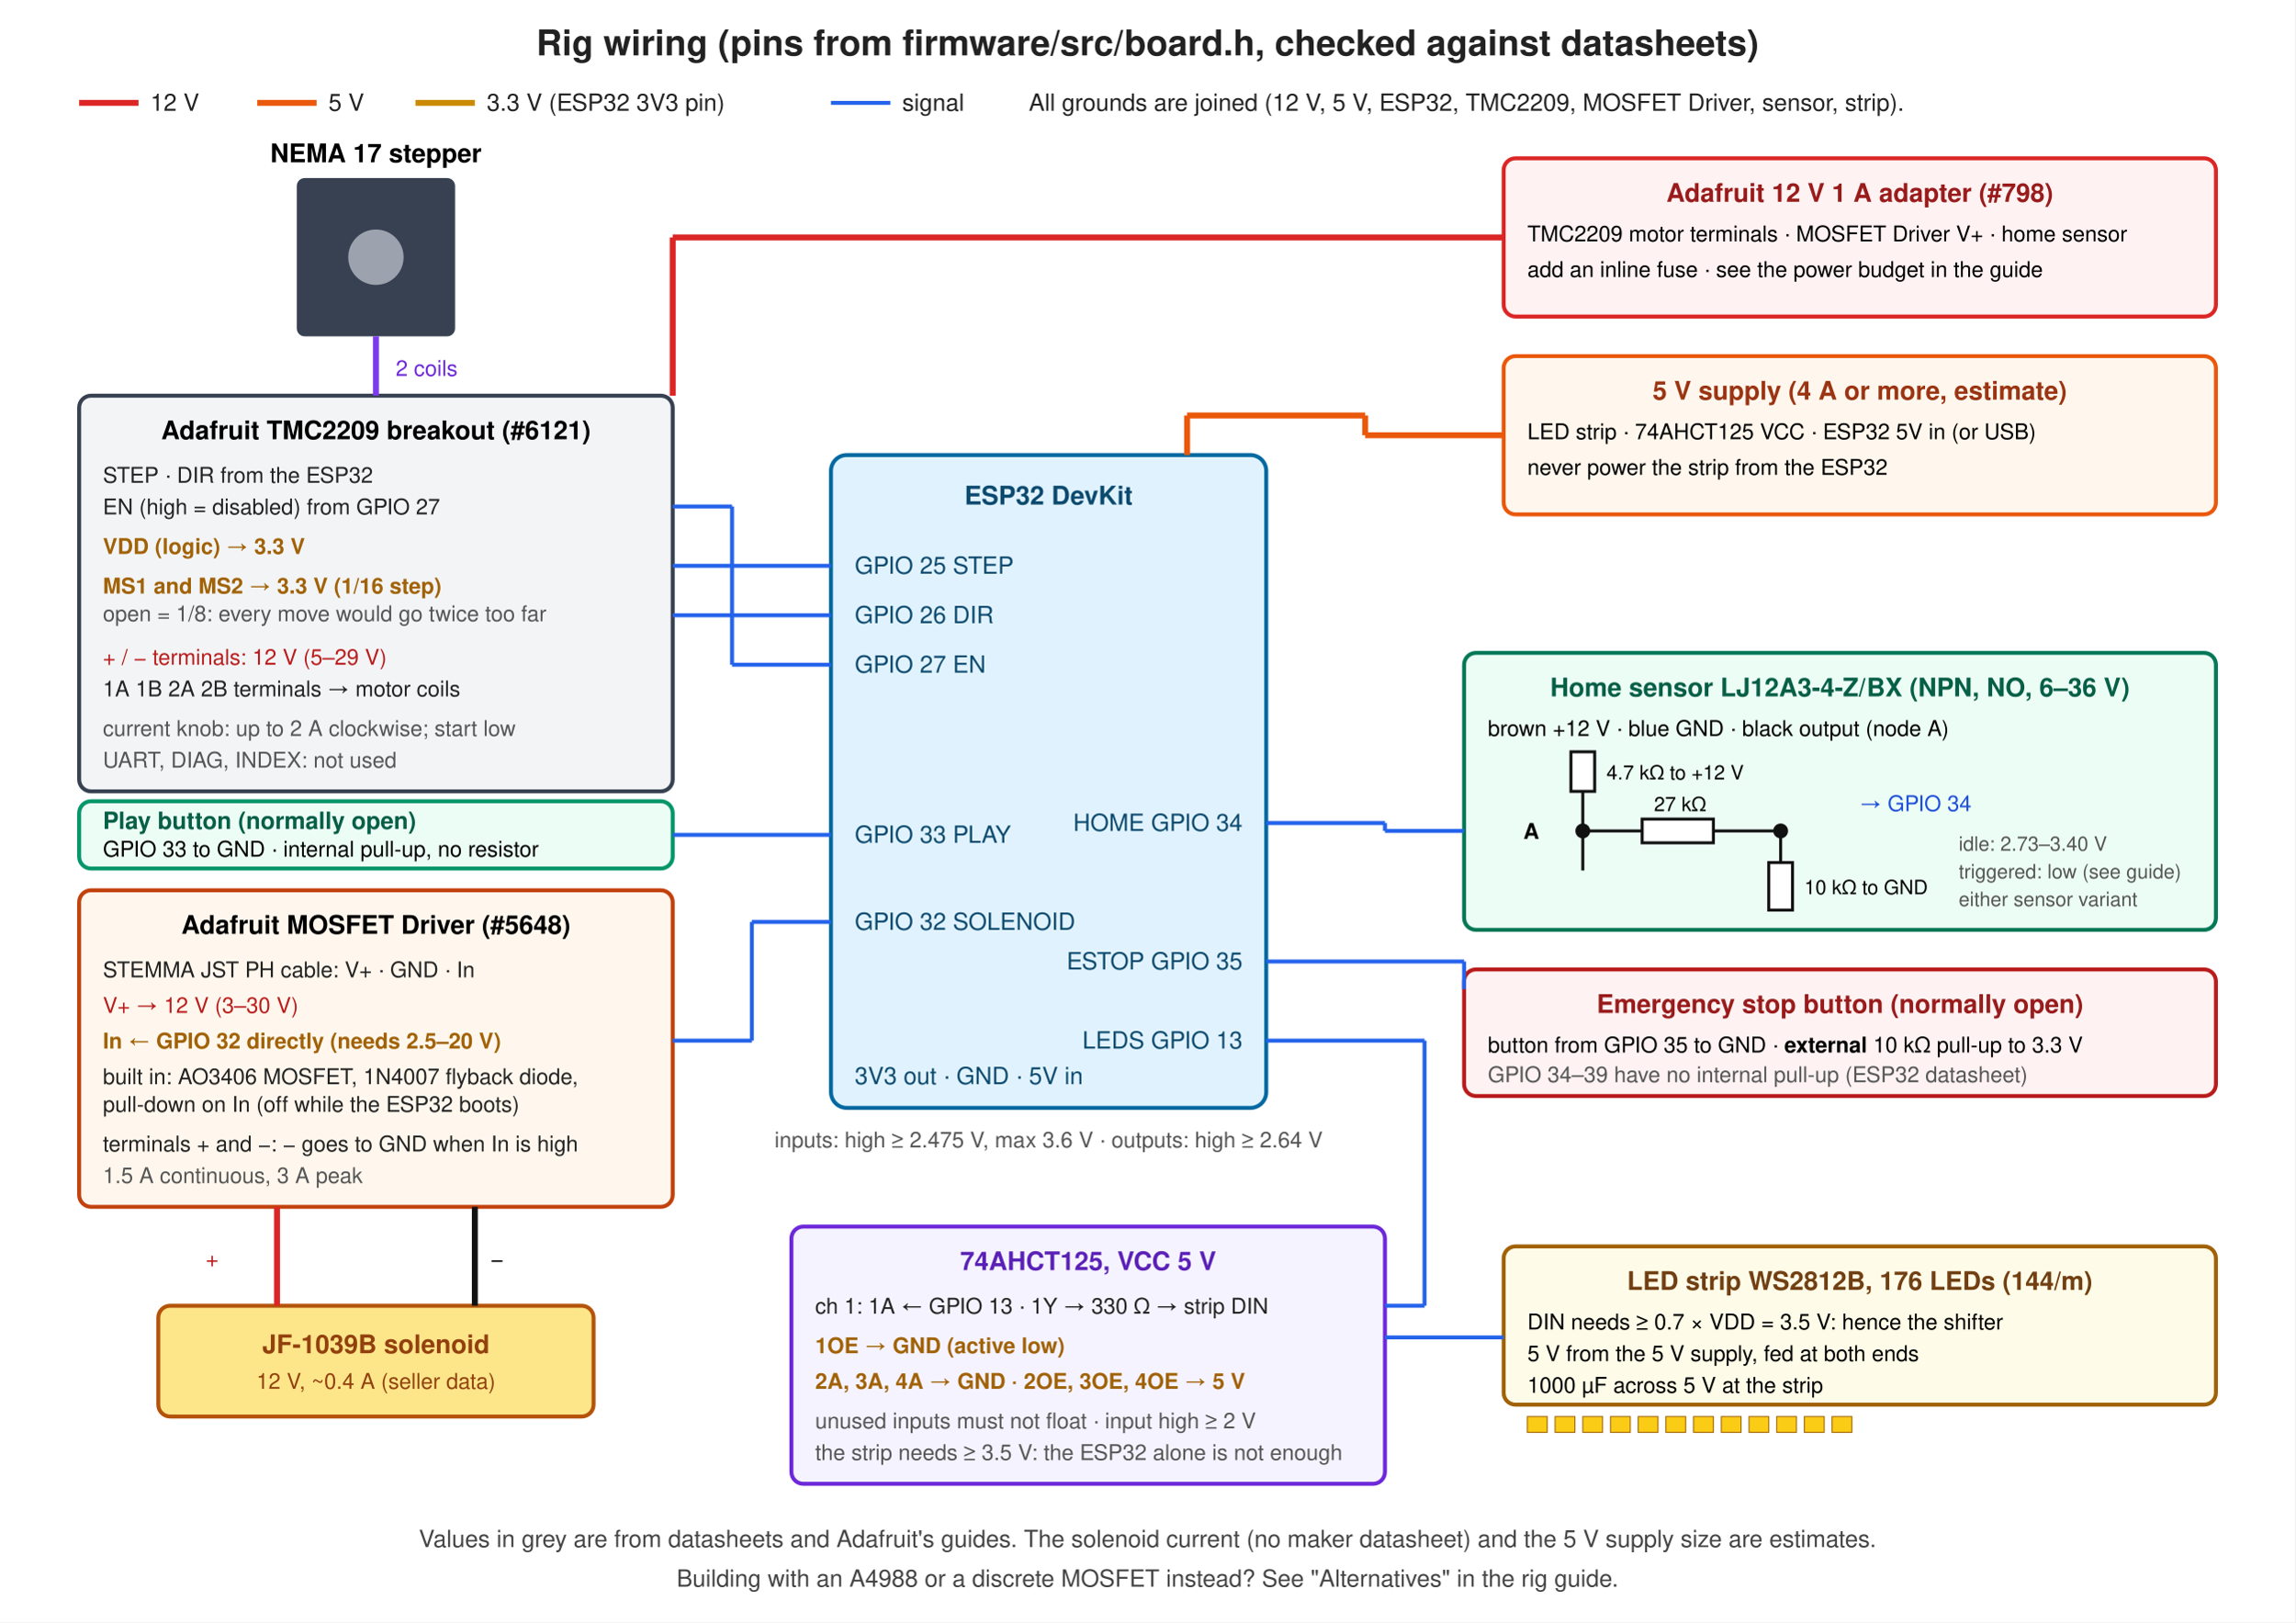
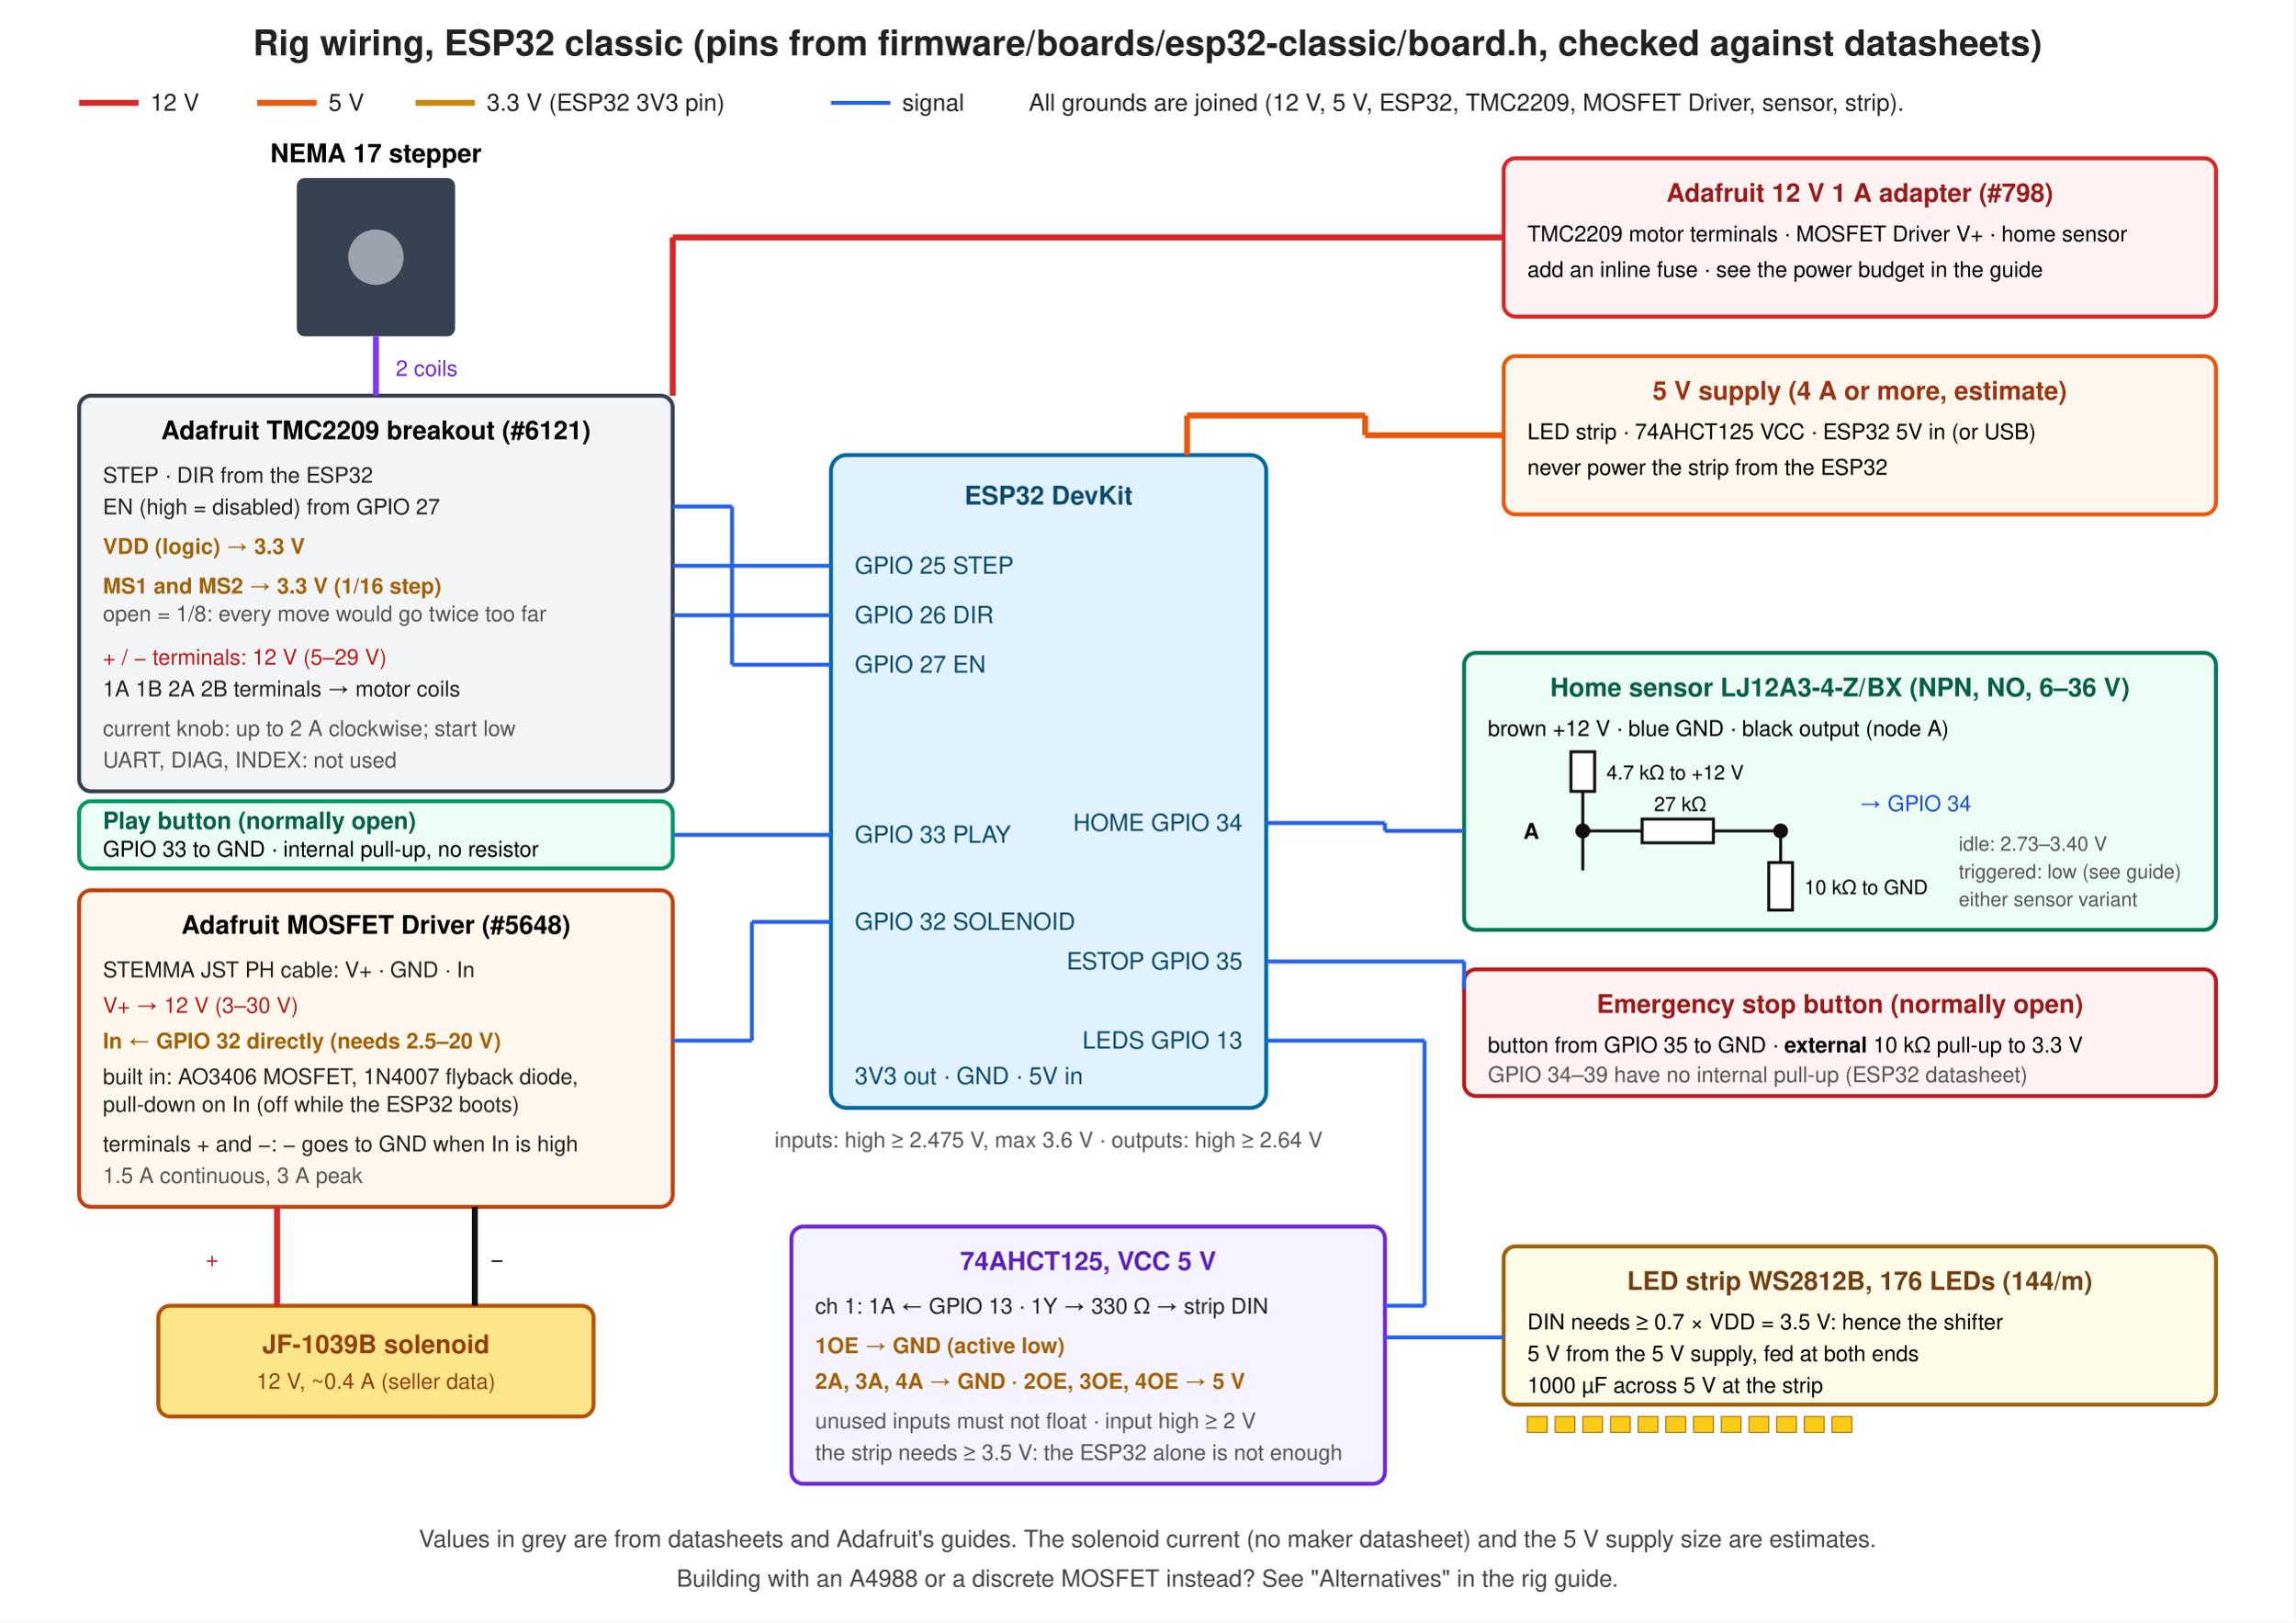
<svg xmlns="http://www.w3.org/2000/svg" viewBox="0 0 1160 820" font-family="Helvetica, Arial, sans-serif" font-size="13">
  <rect width="1160" height="820" fill="#ffffff" />
-   <text x="580" y="28" text-anchor="middle" font-size="18" font-weight="bold" fill="#222">Rig wiring (pins from firmware/src/board.h, checked against datasheets)</text>
+   <text x="580" y="28" text-anchor="middle" font-size="18" font-weight="bold" fill="#222">Rig wiring, ESP32 classic (pins from firmware/boards/esp32-classic/board.h, checked against datasheets)</text>
  <g font-size="12">
    <line x1="40" y1="52" x2="70" y2="52" stroke="#dc2626" stroke-width="3" />
    <text x="76" y="56" fill="#222">12 V</text>
    <line x1="130" y1="52" x2="160" y2="52" stroke="#ea580c" stroke-width="3" />
    <text x="166" y="56" fill="#222">5 V</text>
    <line x1="210" y1="52" x2="240" y2="52" stroke="#ca8a04" stroke-width="3" />
    <text x="246" y="56" fill="#222">3.3 V (ESP32 3V3 pin)</text>
    <line x1="420" y1="52" x2="450" y2="52" stroke="#2563eb" stroke-width="2" />
    <text x="456" y="56" fill="#222">signal</text>
    <text x="520" y="56" fill="#222">All grounds are joined (12 V, 5 V, ESP32, TMC2209, MOSFET Driver, sensor, strip).</text>
  </g>
  <rect x="420" y="230" width="220" height="330" rx="8" fill="#e0f2fe" stroke="#0369a1" stroke-width="2" />
  <text x="530" y="255" text-anchor="middle" font-weight="bold" fill="#0c4a6e">ESP32 DevKit</text>
  <g font-size="12" fill="#0c4a6e">
    <text x="432" y="290">GPIO 25  STEP</text>
    <text x="432" y="315">GPIO 26  DIR</text>
    <text x="432" y="340">GPIO 27  EN</text>
    <text x="432" y="426">GPIO 33  PLAY</text>
    <text x="432" y="470">GPIO 32  SOLENOID</text>
    <text x="628" y="420" text-anchor="end">HOME  GPIO 34</text>
    <text x="628" y="490" text-anchor="end">ESTOP  GPIO 35</text>
    <text x="628" y="530" text-anchor="end">LEDS  GPIO 13</text>
    <text x="432" y="548">3V3 out · GND · 5V in</text>
  </g>
  <text x="530" y="580" text-anchor="middle" font-size="11" fill="#555">inputs: high ≥ 2.475 V, max 3.6 V · outputs: high ≥ 2.64 V</text>
  <rect x="40" y="200" width="300" height="200" rx="6" fill="#f3f4f6" stroke="#374151" stroke-width="2" />
  <text x="190" y="222" text-anchor="middle" font-weight="bold">Adafruit TMC2209 breakout (#6121)</text>
  <g font-size="11" fill="#222">
    <text x="52" y="244">STEP · DIR from the ESP32</text>
    <text x="52" y="260">EN (high = disabled) from GPIO 27</text>
    <text x="52" y="280" fill="#a16207" font-weight="bold">VDD (logic) → 3.3 V</text>
    <text x="52" y="300" fill="#a16207" font-weight="bold">MS1 and MS2 → 3.3 V  (1/16 step)</text>
    <text x="52" y="314" fill="#555">open = 1/8: every move would go twice too far</text>
    <text x="52" y="336" fill="#b91c1c">+ / − terminals: 12 V (5–29 V)</text>
    <text x="52" y="352">1A 1B 2A 2B terminals → motor coils</text>
    <text x="52" y="372" fill="#555">current knob: up to 2 A clockwise; start low</text>
    <text x="52" y="388" fill="#555">UART, DIAG, INDEX: not used</text>
  </g>
  <line x1="420" y1="286" x2="340" y2="286" stroke="#2563eb" stroke-width="2" />
  <line x1="420" y1="311" x2="340" y2="311" stroke="#2563eb" stroke-width="2" />
  <line x1="420" y1="336" x2="370" y2="336" stroke="#2563eb" stroke-width="2" />
  <line x1="370" y1="336" x2="370" y2="256" stroke="#2563eb" stroke-width="2" />
  <line x1="370" y1="256" x2="340" y2="256" stroke="#2563eb" stroke-width="2" />
  <rect x="150" y="90" width="80" height="80" rx="4" fill="#374151" />
  <circle cx="190" cy="130" r="14" fill="#9ca3af" />
  <text x="190" y="82" text-anchor="middle" font-weight="bold">NEMA 17 stepper</text>
  <line x1="190" y1="170" x2="190" y2="200" stroke="#7c3aed" stroke-width="3" />
  <text x="200" y="190" font-size="11" fill="#6d28d9">2 coils</text>
  <rect x="40" y="450" width="300" height="160" rx="6" fill="#fff7ed" stroke="#c2410c" stroke-width="2" />
  <text x="190" y="472" text-anchor="middle" font-weight="bold">Adafruit MOSFET Driver (#5648)</text>
  <g font-size="11" fill="#222">
    <text x="52" y="494">STEMMA JST PH cable: V+ · GND · In</text>
    <text x="52" y="512" fill="#b91c1c">V+ → 12 V (3–30 V)</text>
    <text x="52" y="530" fill="#a16207" font-weight="bold">In ← GPIO 32 directly (needs 2.5–20 V)</text>
    <text x="52" y="548">built in: AO3406 MOSFET, 1N4007 flyback diode,</text>
    <text x="52" y="562">pull-down on In (off while the ESP32 boots)</text>
    <text x="52" y="582">terminals + and −: − goes to GND when In is high</text>
    <text x="52" y="598" fill="#555">1.5 A continuous, 3 A peak</text>
  </g>
  <rect x="80" y="660" width="220" height="56" rx="6" fill="#fde68a" stroke="#b45309" stroke-width="2" />
  <text x="190" y="684" text-anchor="middle" font-weight="bold" fill="#92400e">JF-1039B solenoid</text>
  <text x="190" y="702" text-anchor="middle" font-size="11" fill="#92400e">12 V, ~0.4 A (seller data)</text>
  <line x1="140" y1="610" x2="140" y2="660" stroke="#dc2626" stroke-width="3" />
  <text x="104" y="640" font-size="11" fill="#b91c1c">+</text>
  <line x1="240" y1="610" x2="240" y2="660" stroke="#111" stroke-width="3" />
  <text x="248" y="640" font-size="11">−</text>
  <line x1="420" y1="466" x2="380" y2="466" stroke="#2563eb" stroke-width="2" />
  <line x1="380" y1="466" x2="380" y2="526" stroke="#2563eb" stroke-width="2" />
  <line x1="380" y1="526" x2="340" y2="526" stroke="#2563eb" stroke-width="2" />
  <rect x="400" y="620" width="300" height="130" rx="6" fill="#f5f3ff" stroke="#6d28d9" stroke-width="2" />
  <text x="550" y="642" text-anchor="middle" font-weight="bold" fill="#5b21b6">74AHCT125, VCC 5 V</text>
  <g font-size="11" fill="#222">
    <text x="412" y="664">ch 1: 1A ← GPIO 13 · 1Y → 330 Ω → strip DIN</text>
    <text x="412" y="684" fill="#a16207" font-weight="bold">1OE → GND (active low)</text>
    <text x="412" y="702" fill="#a16207" font-weight="bold">2A, 3A, 4A → GND · 2OE, 3OE, 4OE → 5 V</text>
    <text x="412" y="722" fill="#555">unused inputs must not float · input high ≥ 2 V</text>
    <text x="412" y="738" fill="#555">the strip needs ≥ 3.5 V: the ESP32 alone is not enough</text>
  </g>
  <line x1="640" y1="526" x2="720" y2="526" stroke="#2563eb" stroke-width="2" />
  <line x1="720" y1="526" x2="720" y2="660" stroke="#2563eb" stroke-width="2" />
  <line x1="720" y1="660" x2="700" y2="660" stroke="#2563eb" stroke-width="2" />
  <rect x="760" y="630" width="360" height="80" rx="6" fill="#fefce8" stroke="#a16207" stroke-width="2" />
  <text x="940" y="652" text-anchor="middle" font-weight="bold" fill="#713f12">LED strip WS2812B, 176 LEDs (144/m)</text>
  <text x="772" y="672" font-size="11">DIN needs ≥ 0.7 × VDD = 3.5 V: hence the shifter</text>
  <text x="772" y="688" font-size="11">5 V from the 5 V supply, fed at both ends</text>
  <text x="772" y="704" font-size="11">1000 µF across 5 V at the strip</text>
  <line x1="700" y1="676" x2="760" y2="676" stroke="#2563eb" stroke-width="2" />
  <g fill="#facc15" stroke="#a16207" stroke-width="0.5">
    <rect x="772" y="716" width="10" height="8" />
    <rect x="786" y="716" width="10" height="8" />
    <rect x="800" y="716" width="10" height="8" />
    <rect x="814" y="716" width="10" height="8" />
    <rect x="828" y="716" width="10" height="8" />
    <rect x="842" y="716" width="10" height="8" />
    <rect x="856" y="716" width="10" height="8" />
    <rect x="870" y="716" width="10" height="8" />
    <rect x="884" y="716" width="10" height="8" />
    <rect x="898" y="716" width="10" height="8" />
    <rect x="912" y="716" width="10" height="8" />
    <rect x="926" y="716" width="10" height="8" />
  </g>
  <rect x="740" y="330" width="380" height="140" rx="6" fill="#ecfdf5" stroke="#047857" stroke-width="2" />
  <text x="930" y="352" text-anchor="middle" font-weight="bold" fill="#065f46">Home sensor LJ12A3-4-Z/BX (NPN, NO, 6–36 V)</text>
  <text x="752" y="372" font-size="11">brown +12 V · blue GND · black output (node A)</text>
  <g stroke="#111" stroke-width="1.5" fill="none">
    <line x1="800" y1="400" x2="800" y2="440" />
    <circle cx="800" cy="420" r="3" fill="#111" />
    <line x1="800" y1="420" x2="830" y2="420" />
    <rect x="830" y="414" width="36" height="12" fill="#fff" />
    <line x1="866" y1="420" x2="900" y2="420" />
    <circle cx="900" cy="420" r="3" fill="#111" />
    <line x1="900" y1="420" x2="900" y2="436" />
    <rect x="894" y="436" width="12" height="24" fill="#fff" />
    <line x1="800" y1="400" x2="800" y2="392" />
    <rect x="794" y="380" width="12" height="20" fill="#fff" />
  </g>
  <text x="812" y="394" font-size="10">4.7 kΩ to +12 V</text>
  <text x="836" y="410" font-size="10">27 kΩ</text>
  <text x="912" y="452" font-size="10">10 kΩ to GND</text>
  <text x="770" y="424" font-size="11" font-weight="bold">A</text>
  <text x="940" y="410" font-size="11" fill="#1d4ed8">→ GPIO 34</text>
  <text x="990" y="430" font-size="10" fill="#555">idle: 2.73–3.40 V</text>
  <text x="990" y="444" font-size="10" fill="#555">triggered: low (see guide)</text>
  <text x="990" y="458" font-size="10" fill="#555">either sensor variant</text>
  <line x1="640" y1="416" x2="700" y2="416" stroke="#2563eb" stroke-width="2" />
  <line x1="700" y1="416" x2="700" y2="420" stroke="#2563eb" stroke-width="2" />
  <line x1="700" y1="420" x2="740" y2="420" stroke="#2563eb" stroke-width="2" />
  <rect x="40" y="405" width="300" height="34" rx="6" fill="#ecfdf5" stroke="#059669" stroke-width="2" />
  <text x="52" y="419" font-size="12" font-weight="bold" fill="#065f46">Play button (normally open)</text>
  <text x="52" y="433" font-size="11">GPIO 33 to GND · internal pull-up, no resistor</text>
  <line x1="340" y1="422" x2="420" y2="422" stroke="#2563eb" stroke-width="2" />
  <rect x="740" y="490" width="380" height="64" rx="6" fill="#fef2f2" stroke="#b91c1c" stroke-width="2" />
  <text x="930" y="512" text-anchor="middle" font-weight="bold" fill="#991b1b">Emergency stop button (normally open)</text>
  <text x="752" y="532" font-size="11">button from GPIO 35 to GND · <tspan font-weight="bold">external</tspan> 10 kΩ pull-up to 3.3 V</text>
  <text x="752" y="547" font-size="11" fill="#555">GPIO 34–39 have no internal pull-up (ESP32 datasheet)</text>
  <line x1="640" y1="486" x2="740" y2="486" stroke="#2563eb" stroke-width="2" />
  <line x1="740" y1="486" x2="740" y2="500" stroke="#2563eb" stroke-width="2" />
  <rect x="760" y="80" width="360" height="80" rx="6" fill="#fef2f2" stroke="#dc2626" stroke-width="2" />
  <text x="940" y="102" text-anchor="middle" font-weight="bold" fill="#991b1b">Adafruit 12 V 1 A adapter (#798)</text>
  <text x="772" y="122" font-size="11">TMC2209 motor terminals · MOSFET Driver V+ · home sensor</text>
  <text x="772" y="140" font-size="11">add an inline fuse · see the power budget in the guide</text>
  <rect x="760" y="180" width="360" height="80" rx="6" fill="#fff7ed" stroke="#ea580c" stroke-width="2" />
  <text x="940" y="202" text-anchor="middle" font-weight="bold" fill="#9a3412">5 V supply (4 A or more, estimate)</text>
  <text x="772" y="222" font-size="11">LED strip · 74AHCT125 VCC · ESP32 5V in (or USB)</text>
  <text x="772" y="240" font-size="11">never power the strip from the ESP32</text>
  <line x1="760" y1="120" x2="340" y2="120" stroke="#dc2626" stroke-width="3" />
  <line x1="340" y1="120" x2="340" y2="200" stroke="#dc2626" stroke-width="3" />
  <line x1="760" y1="220" x2="690" y2="220" stroke="#ea580c" stroke-width="3" />
  <line x1="690" y1="220" x2="690" y2="210" stroke="#ea580c" stroke-width="3" />
  <line x1="690" y1="210" x2="600" y2="210" stroke="#ea580c" stroke-width="3" />
  <line x1="600" y1="210" x2="600" y2="230" stroke="#ea580c" stroke-width="3" />
  <text x="580" y="782" text-anchor="middle" fill="#444" font-size="12">Values in grey are from datasheets and Adafruit's guides. The solenoid current (no maker datasheet) and the 5 V supply size are estimates.</text>
  <text x="580" y="802" text-anchor="middle" fill="#444" font-size="12">Building with an A4988 or a discrete MOSFET instead? See "Alternatives" in the rig guide.</text>
</svg>
